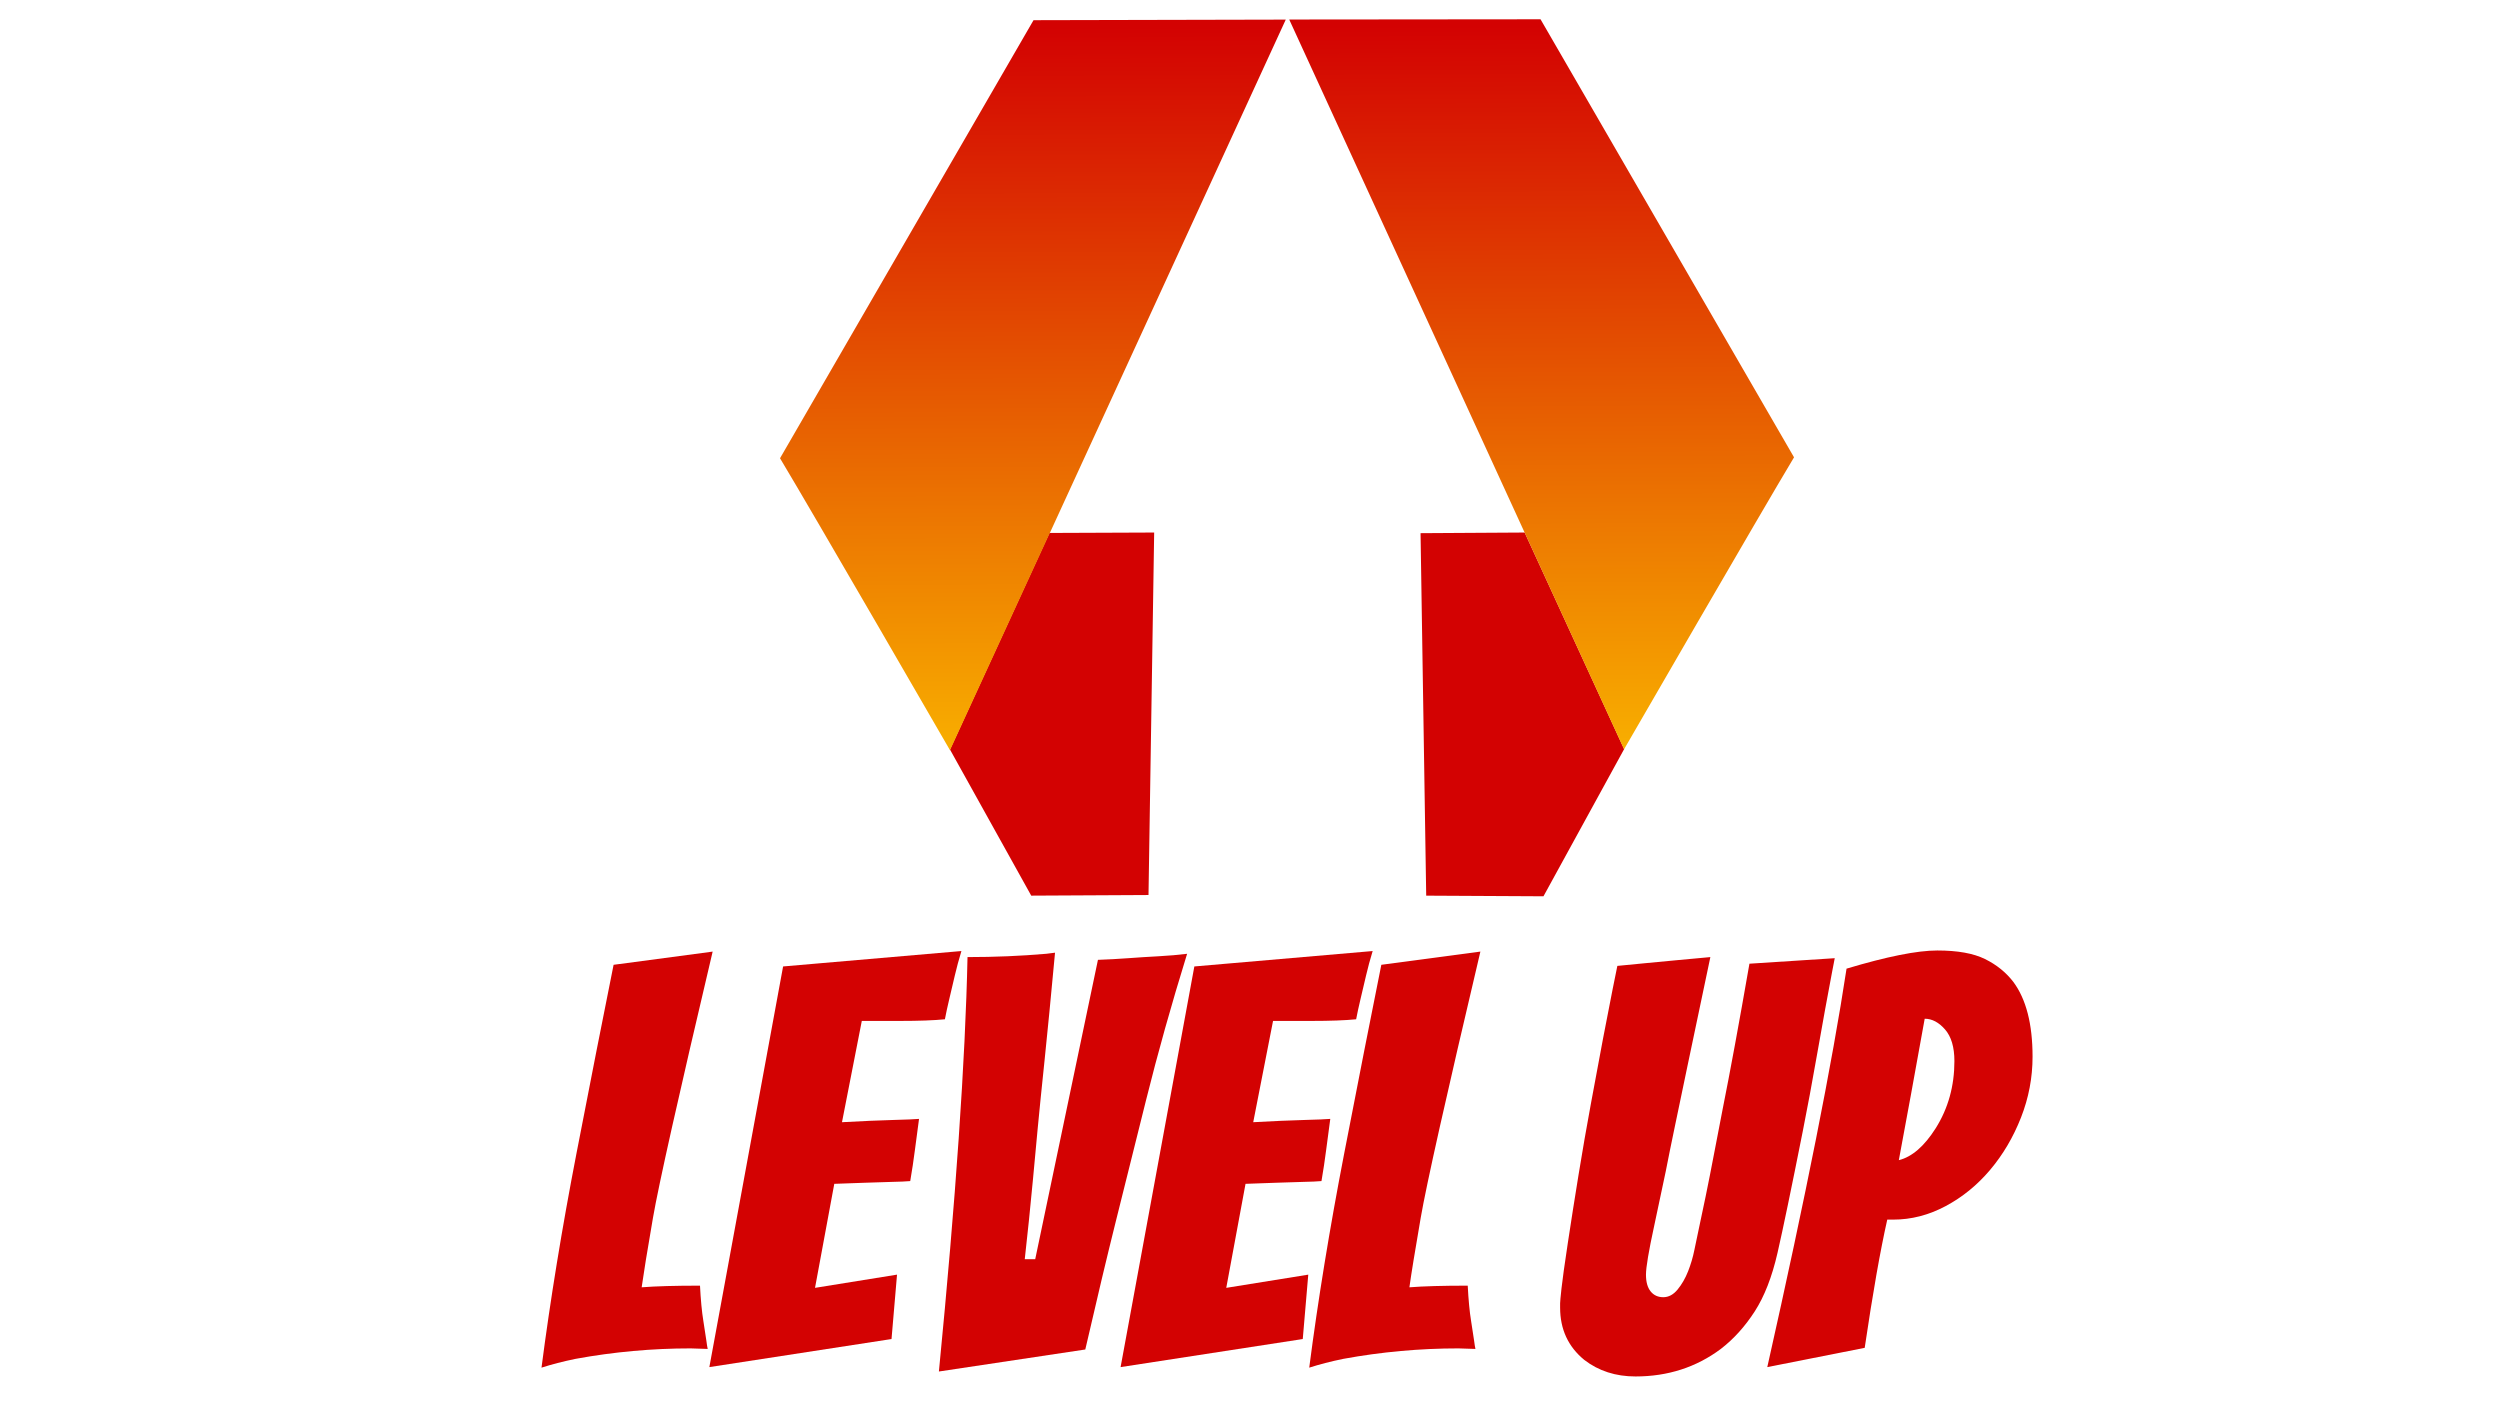
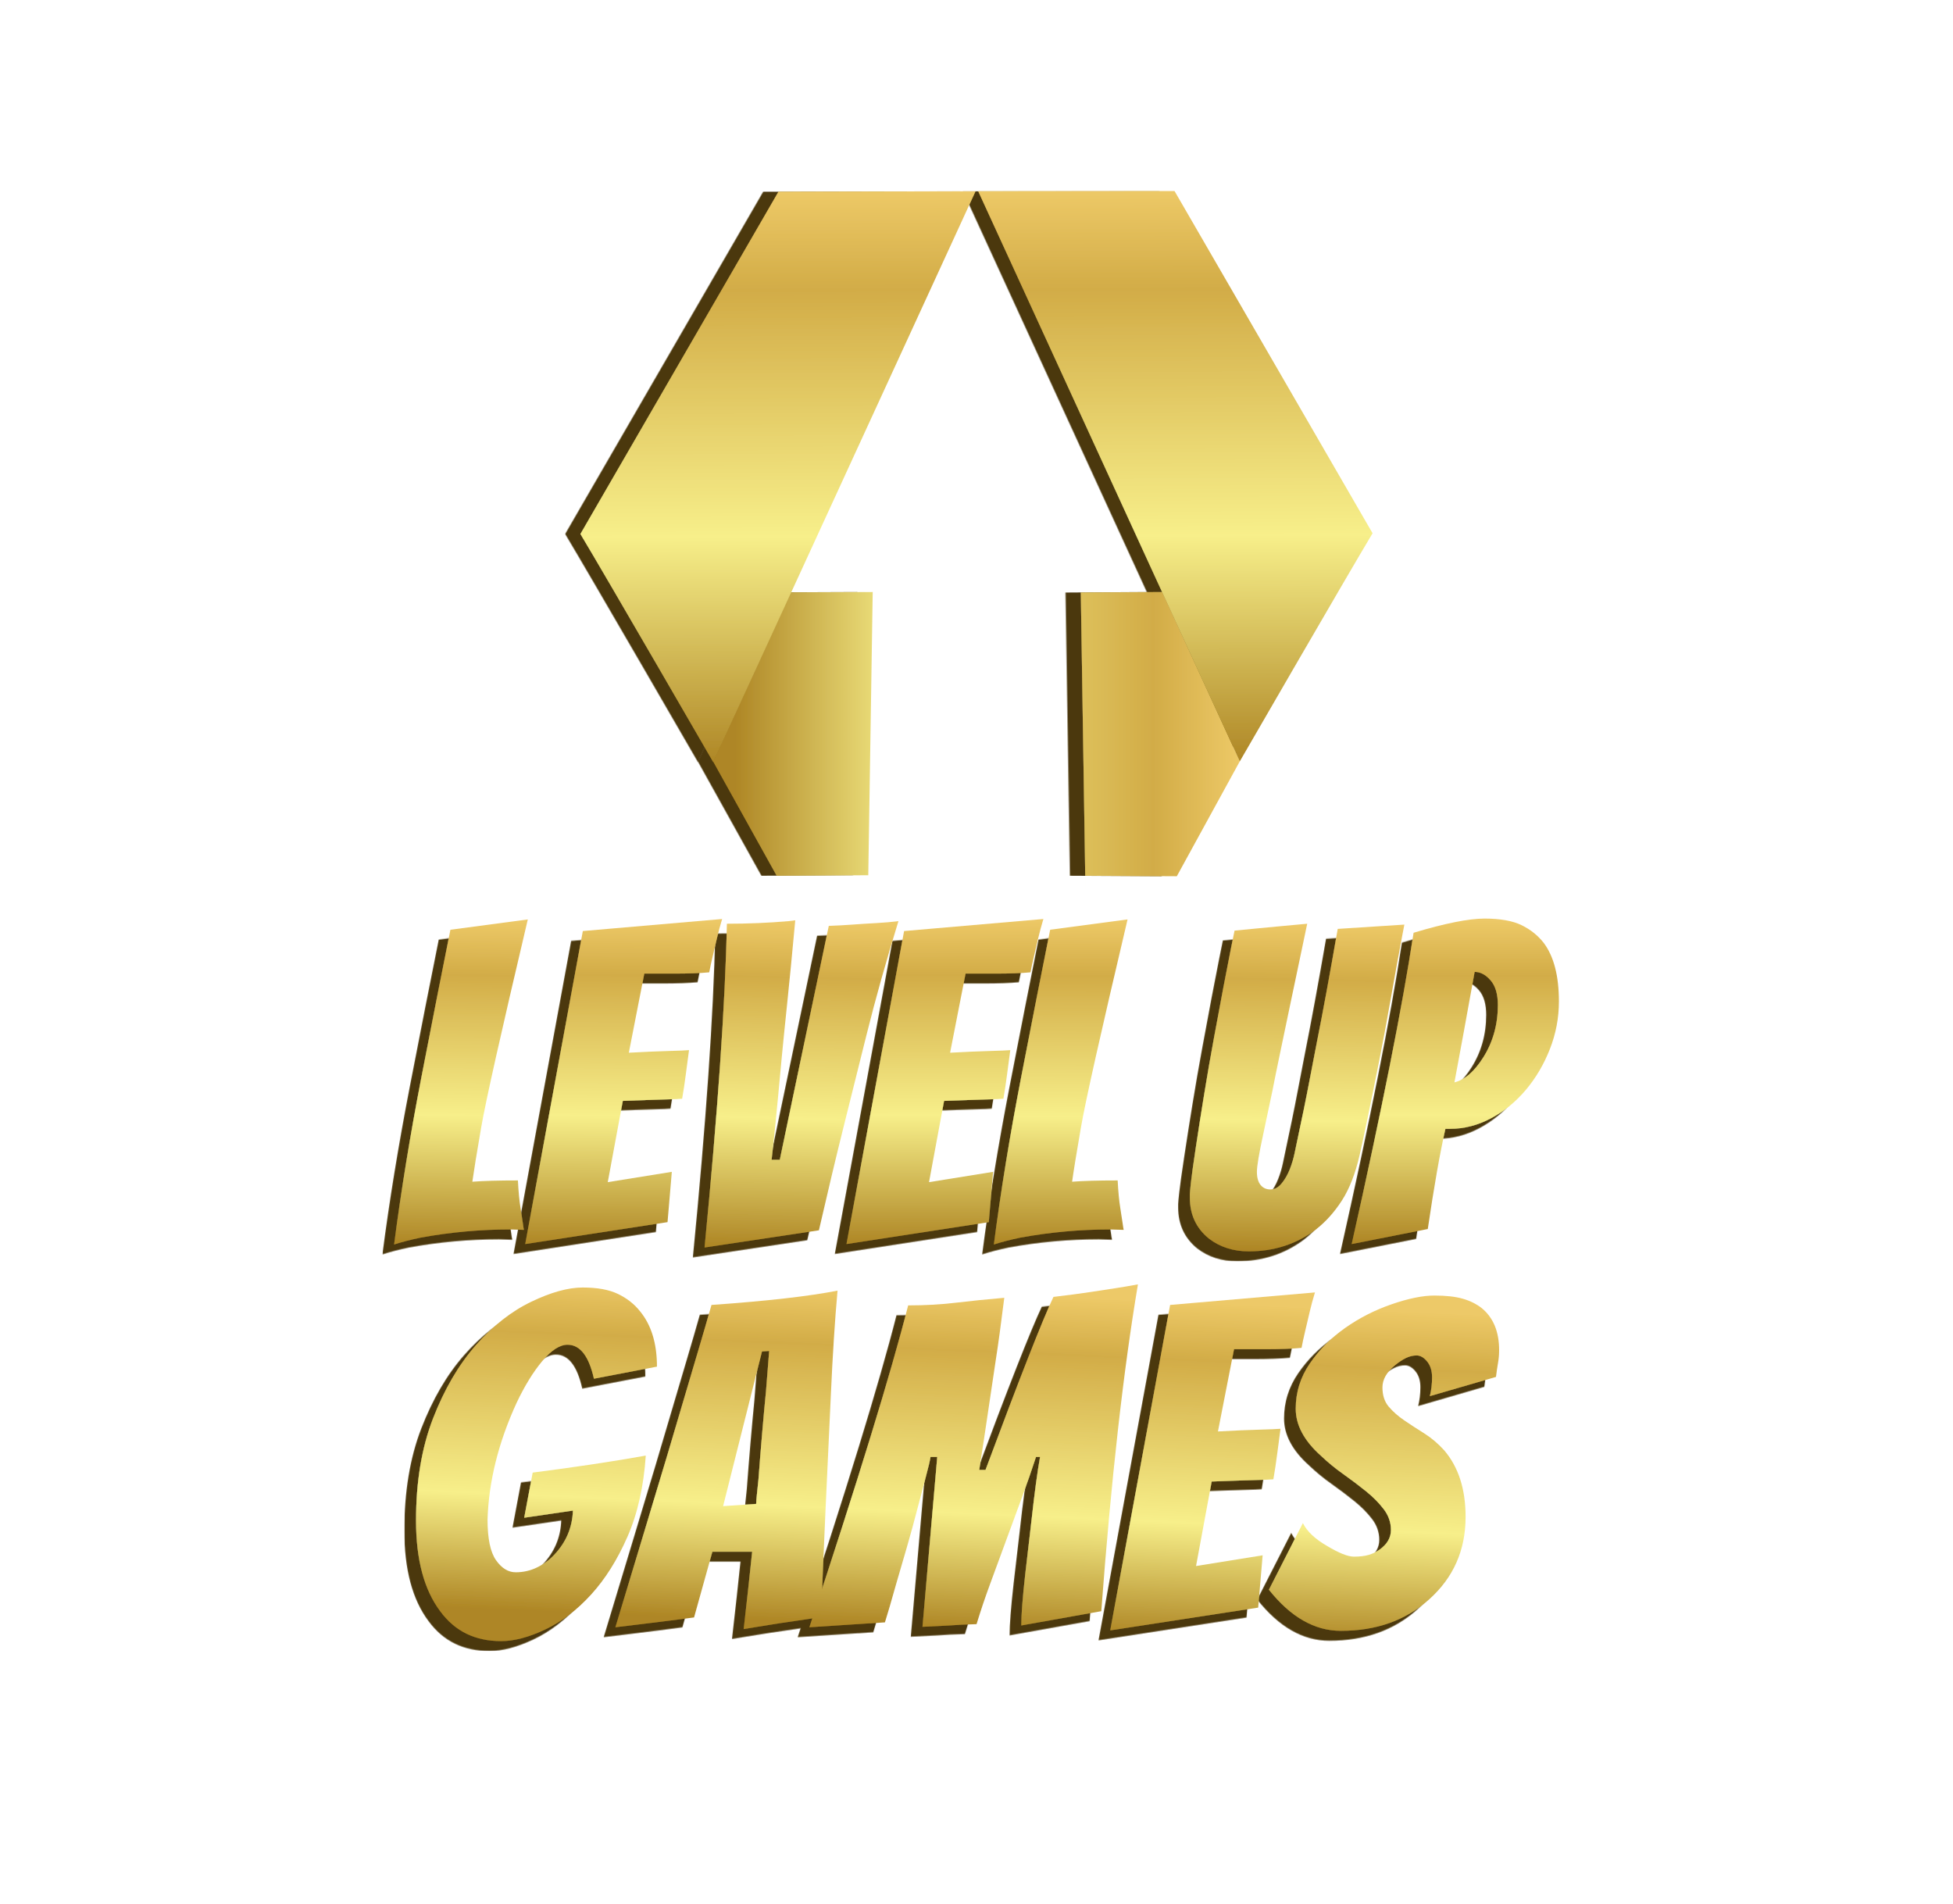
- <svg xmlns="http://www.w3.org/2000/svg" xmlns:ns1="http://vectornator.io" height="100%" style="fill-rule:nonzero;clip-rule:evenodd;stroke-linecap:round;stroke-linejoin:round;" xml:space="preserve" width="100%" version="1.1" viewBox="0 0 3840 2160">
+ <svg xmlns="http://www.w3.org/2000/svg" xmlns:ns1="http://vectornator.io" height="100%" stroke-miterlimit="10" style="fill-rule:nonzero;clip-rule:evenodd;stroke-linecap:round;stroke-linejoin:round;" version="1.1" viewBox="0 0 3840 3743.02" width="100%" xml:space="preserve">
  <defs>
-     <linearGradient y1="1138.22" id="LinearGradient" x1="1745.63" y2="240.171" x2="1742.21" gradientUnits="userSpaceOnUse" gradientTransform="matrix(1.23661 0 0 1.23661 -179.248 -256.47)">
-       <stop stop-color="#f8ae00" offset="0" />
-       <stop stop-color="#d30202" offset="1" />
+     <filter color-interpolation-filters="sRGB" filterUnits="userSpaceOnUse" height="673.68" id="Filter" width="2313.16" x="751.974" y="1805.9">
+       <feDropShadow dx="-22.892" dy="19.39" flood-color="#4b390e" flood-opacity="1" in="SourceGraphic" result="Shadow" stdDeviation="0" />
+     </filter>
+     <linearGradient gradientTransform="matrix(1 0 0 1 -56.8755 345.95)" gradientUnits="userSpaceOnUse" id="LinearGradient" x1="960.487" x2="969.818" y1="2101.19" y2="1461.26">
+       <stop offset="0" stop-color="#ae8625" />
+       <stop offset="0.397" stop-color="#f7ef8a" />
+       <stop offset="0.828" stop-color="#d2ac47" />
+       <stop offset="1" stop-color="#edc967" />
    </linearGradient>
+     <linearGradient gradientTransform="matrix(1 0 0 1 -56.8755 345.95)" gradientUnits="userSpaceOnUse" id="LinearGradient_2" x1="1270.21" x2="1276.3" y1="2103.03" y2="1460.96">
+       <stop offset="0" stop-color="#ae8625" />
+       <stop offset="0.397" stop-color="#f7ef8a" />
+       <stop offset="0.828" stop-color="#d2ac47" />
+       <stop offset="1" stop-color="#edc967" />
+     </linearGradient>
+     <linearGradient gradientTransform="matrix(1 0 0 1 -56.8755 345.95)" gradientUnits="userSpaceOnUse" id="LinearGradient_3" x1="1623.17" x2="1637.82" y1="2108.37" y2="1465.64">
+       <stop offset="0" stop-color="#ae8625" />
+       <stop offset="0.397" stop-color="#f7ef8a" />
+       <stop offset="0.828" stop-color="#d2ac47" />
+       <stop offset="1" stop-color="#edc967" />
+     </linearGradient>
+     <linearGradient gradientTransform="matrix(1 0 0 1 -56.8755 345.95)" gradientUnits="userSpaceOnUse" id="LinearGradient_4" x1="1913.78" x2="1912.71" y1="2100.38" y2="1460.97">
+       <stop offset="0" stop-color="#ae8625" />
+       <stop offset="0.397" stop-color="#f7ef8a" />
+       <stop offset="0.828" stop-color="#d2ac47" />
+       <stop offset="1" stop-color="#edc967" />
+     </linearGradient>
+     <linearGradient gradientTransform="matrix(1 0 0 1 -56.8755 345.95)" gradientUnits="userSpaceOnUse" id="LinearGradient_5" x1="2139.99" x2="2142.93" y1="2104.11" y2="1462.48">
+       <stop offset="0" stop-color="#ae8625" />
+       <stop offset="0.397" stop-color="#f7ef8a" />
+       <stop offset="0.828" stop-color="#d2ac47" />
+       <stop offset="1" stop-color="#edc967" />
+     </linearGradient>
+     <linearGradient gradientTransform="matrix(1 0 0 1 -56.8755 345.95)" gradientUnits="userSpaceOnUse" id="LinearGradient_6" x1="2606.64" x2="2616.54" y1="2112.88" y2="1469.36">
+       <stop offset="0" stop-color="#ae8625" />
+       <stop offset="0.397" stop-color="#f7ef8a" />
+       <stop offset="0.828" stop-color="#d2ac47" />
+       <stop offset="1" stop-color="#edc967" />
+     </linearGradient>
+     <linearGradient gradientTransform="matrix(1 0 0 1 -56.8755 345.95)" gradientUnits="userSpaceOnUse" id="LinearGradient_7" x1="2929.54" x2="2930.1" y1="2099.34" y2="1462.9">
+       <stop offset="0" stop-color="#ae8625" />
+       <stop offset="0.397" stop-color="#f7ef8a" />
+       <stop offset="0.828" stop-color="#d2ac47" />
+       <stop offset="1" stop-color="#edc967" />
+     </linearGradient>
+     <filter color-interpolation-filters="sRGB" filterUnits="userSpaceOnUse" height="1373.47" id="Filter_2" width="1587.51" x="1111.24" y="375.561">
+       <feDropShadow dx="-30" dy="-3.67394e-15" flood-color="#4b390e" flood-opacity="1" in="SourceGraphic" result="Shadow" stdDeviation="0" />
+     </filter>
+     <linearGradient gradientTransform="matrix(1 0 0 1 -56.8755 345.95)" gradientUnits="userSpaceOnUse" id="LinearGradient_8" x1="1459.16" x2="2494.67" y1="1110.52" y2="1110.52">
+       <stop offset="0.041" stop-color="#ae8625" />
+       <stop offset="0.371" stop-color="#f7ef8a" />
+       <stop offset="0.836" stop-color="#d2ac47" />
+       <stop offset="1" stop-color="#edc967" />
+     </linearGradient>
+     <linearGradient gradientTransform="matrix(1 0 0 1 -56.8755 345.95)" gradientUnits="userSpaceOnUse" id="LinearGradient_9" x1="1982.68" x2="1978.75" y1="1154.6" y2="29.848">
+       <stop offset="0" stop-color="#ae8625" />
+       <stop offset="0.397" stop-color="#f7ef8a" />
+       <stop offset="0.828" stop-color="#d2ac47" />
+       <stop offset="1" stop-color="#edc967" />
+     </linearGradient>
+     <linearGradient gradientTransform="matrix(1 0 0 1 -2205.62 1518.59)" gradientUnits="userSpaceOnUse" id="LinearGradient_10" x1="4047.52" x2="4076.47" y1="1710.28" y2="1022.2">
+       <stop offset="0.041" stop-color="#ae8625" />
+       <stop offset="0.371" stop-color="#f7ef8a" />
+       <stop offset="0.836" stop-color="#d2ac47" />
+       <stop offset="1" stop-color="#edc967" />
+     </linearGradient>
+     <filter color-interpolation-filters="sRGB" filterUnits="userSpaceOnUse" height="720.757" id="Filter_3" width="2152.48" x="795.084" y="2525.07">
+       <feDropShadow dx="-22.892" dy="19.39" flood-color="#4b390e" flood-opacity="1" in="SourceGraphic" result="Shadow" stdDeviation="0" />
+     </filter>
  </defs>
  <g id="Text" ns1:layerName="Text">
-     <g opacity="1">
-       <path d="M985.593+1977.3C1007.01+1975.61+1036.88+1974.76+1075.2+1974.76C1076.33+1996.74+1078.02+2014.63+1080.27+2028.44C1082.52+2042.25+1084.07+2052.39+1084.92+2058.87C1085.76+2065.35+1086.47+2069.72+1087.03+2071.97L1060.83+2071.13C1001.65+2071.13+942.762+2076.48+884.152+2087.19C864.991+2091.13+847.521+2095.64+831.741+2100.72C845.267+1996.46+863.16+1886.85+885.42+1771.88C907.681+1656.91+926.701+1560.26+942.48+1481.93L1094.64+1461.64C1042.23+1683.68+1011.66+1820.06+1002.92+1870.78C994.187+1921.5+988.41+1957.01+985.593+1977.3Z" opacity="1" fill="#d30202" />
-       <path d="M1089.57+2099.87L1202.84+1484.47L1476.73+1460.8C1472.79+1473.76+1469.41+1486.3+1466.59+1498.41C1463.77+1510.53+1460.95+1522.51+1458.14+1534.34C1455.32+1546.18+1453.06+1556.6+1451.37+1565.62C1434.47+1567.31+1411.36+1568.15+1382.06+1568.15L1323.73+1568.15L1293.29+1723.7C1324.29+1722+1350.21+1720.88+1371.07+1720.31C1391.92+1719.75+1405.44+1719.19+1411.64+1718.62C1409.39+1734.97+1407.27+1750.89+1405.3+1766.39C1403.33+1781.88+1400.93+1797.8+1398.12+1814.15C1391.92+1814.71+1382.34+1815.13+1369.38+1815.41C1356.41+1815.7+1342.89+1816.12+1328.8+1816.68C1314.71+1817.25+1298.93+1817.81+1281.46+1818.37L1251.87+1978.14L1377.83+1957.85L1369.38+2056.76L1089.57+2099.87Z" opacity="1" fill="#d30202" />
-       <path d="M1442.15+2106.63C1468.07+1841.2+1482.73+1629.02+1486.11+1470.09C1527.81+1470.09+1568.11+1468.4+1606.99+1465.02L1620.52+1463.33C1614.32+1530.4+1608.96+1585.48+1604.46+1628.6C1599.95+1671.71+1596.43+1706.65+1593.89+1733.42C1591.35+1760.19+1588.96+1785.97+1586.7+1810.77C1582.76+1853.03+1578.53+1894.17+1574.02+1934.18L1590.09+1934.18L1686.45+1474.32C1702.23+1473.76+1717.73+1472.91+1732.95+1471.79C1748.16+1470.66+1763.66+1469.67+1779.44+1468.83C1795.22+1467.98+1809.87+1466.71+1823.4+1465.02C1799.16+1543.36+1778.17+1618.17+1760.42+1689.46C1742.67+1760.75+1727.17+1822.88+1713.93+1875.86C1700.68+1928.83+1685.04+1994.48+1667.01+2072.82L1442.15+2106.63Z" opacity="1" fill="#d30202" />
-       <path d="M1721.24+2099.87L1834.51+1484.47L2108.4+1460.8C2104.46+1473.76+2101.08+1486.3+2098.26+1498.41C2095.44+1510.53+2092.62+1522.51+2089.8+1534.34C2086.99+1546.18+2084.73+1556.6+2083.04+1565.62C2066.13+1567.31+2043.03+1568.15+2013.72+1568.15L1955.4+1568.15L1924.96+1723.7C1955.96+1722+1981.88+1720.88+2002.73+1720.31C2023.59+1719.75+2037.11+1719.19+2043.31+1718.62C2041.06+1734.97+2038.94+1750.89+2036.97+1766.39C2035+1781.88+2032.6+1797.8+2029.79+1814.15C2023.59+1814.71+2014.01+1815.13+2001.04+1815.41C1988.08+1815.7+1974.56+1816.12+1960.47+1816.68C1946.38+1817.25+1930.6+1817.81+1913.13+1818.37L1883.54+1978.14L2009.5+1957.85L2001.04+2056.76L1721.24+2099.87Z" opacity="1" fill="#d30202" />
-       <path d="M2164.84+1977.3C2186.25+1975.61+2216.12+1974.76+2254.44+1974.76C2255.57+1996.74+2257.26+2014.63+2259.51+2028.44C2261.77+2042.25+2263.32+2052.39+2264.16+2058.87C2265.01+2065.35+2265.71+2069.72+2266.28+2071.97L2240.07+2071.13C2180.9+2071.13+2122.01+2076.48+2063.4+2087.19C2044.23+2091.13+2026.76+2095.64+2010.98+2100.72C2024.51+1996.46+2042.4+1886.85+2064.66+1771.88C2086.92+1656.91+2105.94+1560.26+2121.72+1481.93L2273.88+1461.64C2221.47+1683.68+2190.9+1820.06+2182.17+1870.78C2173.43+1921.5+2167.65+1957.01+2164.84+1977.3Z" opacity="1" fill="#d30202" />
-       <path d="M2484.25+1483.62C2496.65+1482.49+2511.16+1481.08+2527.79+1479.39C2544.41+1477.7+2560.76+1476.15+2576.82+1474.74C2592.88+1473.34+2609.64+1471.79+2627.11+1470.09C2612.46+1539.41+2600.91+1594.36+2592.46+1634.94C2584+1675.51+2577.24+1707.92+2572.17+1732.15C2567.1+1756.38+2562.59+1778.64+2558.64+1798.93C2549.62+1841.76+2543.71+1869.66+2540.89+1882.62C2532.44+1921.5+2528.21+1946.58+2528.21+1957.85C2528.21+1969.12+2530.6+1977.72+2535.4+1983.64C2540.19+1989.55+2546.67+1992.51+2554.84+1992.51C2563.01+1992.51+2570.34+1988.57+2576.82+1980.68C2583.3+1972.79+2588.65+1963.49+2592.88+1952.78C2597.1+1942.07+2600.35+1931.08+2602.6+1919.81C2604.85+1908.54+2607.25+1897.13+2609.78+1885.58C2612.32+1874.02+2615.7+1857.96+2619.93+1837.39C2624.16+1816.82+2628.38+1795.41+2632.61+1773.15C2636.84+1750.89+2641.2+1728.2+2645.71+1705.1C2657.55+1645.92+2671.35+1570.97+2687.13+1480.24L2818.16+1471.79L2813.93+1493.76C2807.17+1529.27+2799.7+1570.27+2791.53+1616.76C2783.36+1663.25+2775.89+1703.41+2769.13+1737.22C2751.66+1825.14+2738.7+1887.55+2730.25+1924.46C2721.79+1961.38+2710.1+1991.39+2695.16+2014.49C2680.23+2037.6+2662.9+2056.76+2643.18+2071.97C2605.42+2100.15+2561.74+2114.24+2512.15+2114.24C2481.72+2114.24+2455.51+2105.79+2433.53+2088.88C2408.74+2068.59+2396.34+2041.82+2396.34+2008.57C2396.34+2006.32+2396.34+2004.07+2396.34+2001.81C2396.34+1999.56+2397.04+1991.95+2398.45+1978.99C2399.86+1966.03+2403.1+1942.78+2408.17+1909.25C2413.24+1875.72+2418.74+1840.77+2424.66+1804.43C2430.57+1768.08+2436.91+1731.59+2443.68+1694.95C2450.44+1658.32+2456.64+1625.07+2462.27+1595.2C2474.67+1530.96+2482+1493.76+2484.25+1483.62Z" opacity="1" fill="#d30202" />
-       <path d="M2714.56+2099.87C2773.73+1836.69+2814.31+1632.68+2836.29+1487.85C2898.28+1469.25+2944.77+1459.95+2975.77+1459.95C3006.76+1459.95+3031.14+1464.32+3048.89+1473.05C3066.64+1481.79+3081.15+1493.48+3092.43+1508.13C3112.15+1534.62+3122.01+1572.94+3122.01+1623.1C3122.01+1655.22+3116.09+1686.36+3104.26+1716.51C3092.43+1746.66+3076.65+1773.43+3056.92+1796.82C3037.2+1820.2+3014.37+1838.8+2988.45+1852.61C2962.53+1866.42+2935.76+1873.32+2908.14+1873.32L2898.84+1873.32C2888.14+1920.66+2876.58+1986.31+2864.18+2070.28L2714.56+2099.87ZM2956.33+1564.77C2941.67+1646.49+2928.43+1718.91+2916.6+1782.02C2936.88+1776.95+2955.76+1760.61+2973.23+1732.99C2992.39+1702.56+3001.97+1668.19+3001.97+1629.86C3001.97+1608.45+2997.18+1592.25+2987.6+1581.26C2978.02+1570.27+2967.6+1564.77+2956.33+1564.77Z" opacity="1" fill="#d30202" />
+     <g filter="url(#Filter)" ns1:layerName="g" ns1:shadowAngle="2.43884" ns1:shadowColor="#4b390e" ns1:shadowOffset="30" ns1:shadowOpacity="1" ns1:shadowRadius="0">
+       <g opacity="1" ns1:layerName="Group 1">
+         <path d="M928.717 2323.25C950.134 2321.56 980.004 2320.71 1018.32 2320.71C1019.45 2342.69 1021.14 2360.58 1023.39 2374.39C1025.64 2388.2 1027.19 2398.34 1028.04 2404.82C1028.88 2411.3 1029.59 2415.67 1030.15 2417.92L1003.95 2417.08C944.775 2417.08 885.887 2422.43 827.276 2433.14C808.116 2437.08 790.645 2441.59 774.866 2446.67C788.392 2342.41 806.284 2232.8 828.544 2117.83C850.806 2002.86 869.825 1906.21 885.604 1827.88L1037.76 1807.59C985.354 2029.63 954.784 2166.01 946.044 2216.73C937.311 2267.45 931.534 2302.96 928.717 2323.25Z" fill="url(#LinearGradient)" fill-rule="nonzero" opacity="1" stroke="none" ns1:layerName="path" />
+         <path d="M1032.69 2445.82L1145.96 1830.42L1419.85 1806.75C1415.91 1819.71 1412.53 1832.25 1409.71 1844.36C1406.89 1856.48 1404.07 1868.46 1401.26 1880.29C1398.44 1892.13 1396.18 1902.55 1394.49 1911.57C1377.59 1913.26 1354.48 1914.1 1325.18 1914.1L1266.85 1914.1L1236.41 2069.65C1267.41 2067.95 1293.33 2066.83 1314.19 2066.26C1335.04 2065.7 1348.56 2065.14 1354.76 2064.57C1352.51 2080.92 1350.39 2096.84 1348.42 2112.34C1346.45 2127.83 1344.05 2143.75 1341.24 2160.1C1335.04 2160.66 1325.46 2161.08 1312.5 2161.36C1299.53 2161.65 1286.01 2162.07 1271.92 2162.63C1257.83 2163.2 1242.05 2163.76 1224.58 2164.32L1194.99 2324.09L1320.95 2303.8L1312.5 2402.71L1032.69 2445.82Z" fill="url(#LinearGradient_2)" fill-rule="nonzero" opacity="1" stroke="none" ns1:layerName="path" />
+         <path d="M1385.27 2452.58C1411.19 2187.15 1425.85 1974.97 1429.23 1816.04C1470.93 1816.04 1511.23 1814.35 1550.11 1810.97L1563.64 1809.28C1557.44 1876.35 1552.08 1931.43 1547.58 1974.55C1543.07 2017.66 1539.55 2052.6 1537.01 2079.37C1534.47 2106.14 1532.08 2131.92 1529.82 2156.72C1525.88 2198.98 1521.65 2240.12 1517.14 2280.13L1533.21 2280.13L1629.57 1820.27C1645.35 1819.71 1660.85 1818.86 1676.07 1817.74C1691.28 1816.61 1706.78 1815.62 1722.56 1814.78C1738.34 1813.93 1752.99 1812.66 1766.52 1810.97C1742.28 1889.31 1721.29 1964.12 1703.54 2035.41C1685.79 2106.7 1670.29 2168.83 1657.05 2221.81C1643.8 2274.78 1628.16 2340.43 1610.13 2418.77L1385.27 2452.58Z" fill="url(#LinearGradient_3)" fill-rule="nonzero" opacity="1" stroke="none" ns1:layerName="path" />
+         <path d="M1664.36 2445.82L1777.63 1830.42L2051.52 1806.75C2047.58 1819.71 2044.2 1832.25 2041.38 1844.36C2038.56 1856.48 2035.74 1868.46 2032.92 1880.29C2030.11 1892.13 2027.85 1902.55 2026.16 1911.57C2009.25 1913.26 1986.15 1914.1 1956.84 1914.1L1898.52 1914.1L1868.08 2069.65C1899.08 2067.95 1925 2066.83 1945.85 2066.26C1966.71 2065.7 1980.23 2065.14 1986.43 2064.57C1984.18 2080.92 1982.06 2096.84 1980.09 2112.34C1978.12 2127.83 1975.72 2143.75 1972.91 2160.1C1966.71 2160.66 1957.13 2161.08 1944.16 2161.36C1931.2 2161.65 1917.68 2162.07 1903.59 2162.63C1889.5 2163.2 1873.72 2163.76 1856.25 2164.32L1826.66 2324.09L1952.62 2303.8L1944.16 2402.71L1664.36 2445.82Z" fill="url(#LinearGradient_4)" fill-rule="nonzero" opacity="1" stroke="none" ns1:layerName="path" />
+         <path d="M2107.96 2323.25C2129.37 2321.56 2159.24 2320.71 2197.56 2320.71C2198.69 2342.69 2200.38 2360.58 2202.63 2374.39C2204.89 2388.2 2206.44 2398.34 2207.28 2404.82C2208.13 2411.3 2208.83 2415.67 2209.4 2417.92L2183.19 2417.08C2124.02 2417.08 2065.13 2422.43 2006.52 2433.14C1987.35 2437.08 1969.88 2441.59 1954.1 2446.67C1967.63 2342.41 1985.52 2232.8 2007.78 2117.83C2030.04 2002.86 2049.06 1906.21 2064.84 1827.88L2217 1807.59C2164.59 2029.63 2134.02 2166.01 2125.29 2216.73C2116.55 2267.45 2110.77 2302.96 2107.96 2323.25Z" fill="url(#LinearGradient_5)" fill-rule="nonzero" opacity="1" stroke="none" ns1:layerName="path" />
+         <path d="M2427.37 1829.57C2439.77 1828.44 2454.28 1827.03 2470.91 1825.34C2487.53 1823.65 2503.88 1822.1 2519.94 1820.69C2536 1819.29 2552.76 1817.74 2570.23 1816.04C2555.58 1885.36 2544.03 1940.31 2535.58 1980.89C2527.12 2021.46 2520.36 2053.87 2515.29 2078.1C2510.22 2102.33 2505.71 2124.59 2501.76 2144.88C2492.74 2187.71 2486.83 2215.61 2484.01 2228.57C2475.56 2267.45 2471.33 2292.53 2471.33 2303.8C2471.33 2315.07 2473.72 2323.67 2478.52 2329.59C2483.31 2335.5 2489.79 2338.46 2497.96 2338.46C2506.13 2338.46 2513.46 2334.52 2519.94 2326.63C2526.42 2318.74 2531.77 2309.44 2536 2298.73C2540.22 2288.02 2543.47 2277.03 2545.72 2265.76C2547.97 2254.49 2550.37 2243.08 2552.9 2231.53C2555.44 2219.97 2558.82 2203.91 2563.05 2183.34C2567.28 2162.77 2571.5 2141.36 2575.73 2119.1C2579.96 2096.84 2584.32 2074.15 2588.83 2051.05C2600.67 1991.87 2614.47 1916.92 2630.25 1826.19L2761.28 1817.74L2757.05 1839.71C2750.29 1875.22 2742.82 1916.22 2734.65 1962.71C2726.48 2009.2 2719.01 2049.36 2712.25 2083.17C2694.78 2171.09 2681.82 2233.5 2673.37 2270.41C2664.91 2307.33 2653.22 2337.34 2638.28 2360.44C2623.35 2383.55 2606.02 2402.71 2586.3 2417.92C2548.54 2446.1 2504.86 2460.19 2455.27 2460.19C2424.84 2460.19 2398.63 2451.74 2376.65 2434.83C2351.86 2414.54 2339.46 2387.77 2339.46 2354.52C2339.46 2352.27 2339.46 2350.02 2339.46 2347.76C2339.46 2345.51 2340.16 2337.9 2341.57 2324.94C2342.98 2311.98 2346.22 2288.73 2351.29 2255.2C2356.36 2221.67 2361.86 2186.72 2367.78 2150.38C2373.69 2114.03 2380.03 2077.54 2386.8 2040.9C2393.56 2004.27 2399.76 1971.02 2405.39 1941.15C2417.79 1876.91 2425.12 1839.71 2427.37 1829.57Z" fill="url(#LinearGradient_6)" fill-rule="nonzero" opacity="1" stroke="none" ns1:layerName="path" />
+         <path d="M2657.68 2445.82C2716.85 2182.64 2757.43 1978.63 2779.41 1833.8C2841.4 1815.2 2887.89 1805.9 2918.89 1805.9C2949.88 1805.9 2974.26 1810.27 2992.01 1819C3009.76 1827.74 3024.27 1839.43 3035.55 1854.08C3055.27 1880.57 3065.13 1918.89 3065.13 1969.05C3065.13 2001.17 3059.21 2032.31 3047.38 2062.46C3035.55 2092.61 3019.77 2119.38 3000.04 2142.77C2980.32 2166.15 2957.49 2184.75 2931.57 2198.56C2905.65 2212.37 2878.88 2219.27 2851.26 2219.27L2841.96 2219.27C2831.26 2266.61 2819.7 2332.26 2807.3 2416.23L2657.68 2445.82ZM2899.45 1910.72C2884.79 1992.44 2871.55 2064.86 2859.72 2127.97C2880 2122.9 2898.88 2106.56 2916.35 2078.94C2935.51 2048.51 2945.09 2014.14 2945.09 1975.81C2945.09 1954.4 2940.3 1938.2 2930.72 1927.21C2921.14 1916.22 2910.72 1910.72 2899.45 1910.72Z" fill="url(#LinearGradient_7)" fill-rule="nonzero" opacity="1" stroke="none" ns1:layerName="path" />
+       </g>
    </g>
  </g>
  <g id="Arrow" ns1:layerName="Arrow">
-     <g opacity="1">
-       <path d="M1611.89+818.617L1459.16+1151.25L1583.98+1375.71L1764.1+1374.75L1772.8+817.965L1611.89+818.617ZM2341.91+817.965L2181.96+818.951L2190.65+1375.73L2370.77+1376.7L2494.67+1150.64L2341.91+817.965Z" opacity="1" fill="#d30202" />
-       <path d="M1980.25+29.984L2494.55+1150.9C2494.55+1150.9+2705.31+786.177+2755.63+702.44L2366.25+29.611L1980.25+29.984ZM1974.94+30.113L1587.5+31.002L1198.12+703.87C1248.44+787.607+1459.2+1152.33+1459.2+1152.33L1974.94+30.113Z" opacity="1" fill="url(#LinearGradient)" />
+     <g filter="url(#Filter_2)" ns1:layerName="g" ns1:shadowAngle="-3.14159" ns1:shadowColor="#4b390e" ns1:shadowOffset="30" ns1:shadowOpacity="1" ns1:shadowRadius="0">
+       <g opacity="1" ns1:layerName="Group 1">
+         <g opacity="1" ns1:layerName="Group 1">
+           <path d="M1555.01 1164.57L1402.28 1497.2L1527.1 1721.66L1707.22 1720.7L1715.92 1163.92L1555.01 1164.57ZM2285.03 1163.92L2125.08 1164.9C2125.08 1164.9 2130.8 1531.14 2132.97 1670.33C2135.15 1809.53 2133.77 1721.68 2133.77 1721.68L2313.89 1722.65L2437.79 1496.59L2285.03 1163.92Z" fill="url(#LinearGradient_8)" fill-rule="nonzero" opacity="1" stroke="none" ns1:layerName="path" />
+         </g>
+       </g>
+       <path d="M1923.37 375.934L2437.67 1496.85C2437.67 1496.85 2648.43 1132.13 2698.75 1048.39L2309.37 375.561L1923.37 375.934ZM1918.06 376.063L1530.62 376.952L1141.24 1049.82C1191.56 1133.56 1402.32 1498.28 1402.32 1498.28L1918.06 376.063Z" fill="url(#LinearGradient_9)" fill-rule="nonzero" opacity="1" stroke="none" ns1:layerName="path" />
+     </g>
+   </g>
+   <g id="Layer-1" ns1:layerName="Layer 1">
+     <g fill="url(#LinearGradient_10)" filter="url(#Filter_3)" stroke="none" ns1:layerName="Text 1" ns1:shadowAngle="2.43884" ns1:shadowColor="#4b390e" ns1:shadowOffset="30" ns1:shadowOpacity="1" ns1:shadowRadius="0">
+       <path d="M1167.78 2710.52C1157.82 2665.98 1140.53 2643.72 1115.93 2643.72C1100.69 2643.72 1084.14 2654.41 1066.27 2675.8C1048.4 2697.19 1031.55 2724.58 1015.73 2757.98C979.988 2835.91 960.945 2912.37 958.601 2987.37C958.601 3024.87 964.167 3051.53 975.3 3067.35C986.433 3083.17 999.324 3091.08 1013.97 3091.08C1028.62 3091.08 1042.39 3088.01 1055.28 3081.85C1068.17 3075.7 1079.6 3067.35 1089.56 3056.81C1113 3032.2 1125.3 3003.19 1126.47 2969.79L1030.67 2983.86L1047.37 2895.09C1129.99 2884.54 1204.11 2873.41 1269.73 2861.69C1265.63 2922.63 1253.62 2975.8 1233.7 3021.21C1213.78 3066.62 1189.9 3104.56 1162.07 3135.03C1134.24 3165.5 1104.21 3188.35 1071.98 3203.58C1039.75 3218.82 1010.9 3226.43 985.408 3226.43C959.919 3226.43 937.214 3221.6 917.292 3211.93C897.371 3202.26 880.085 3187.47 865.437 3167.55C833.796 3125.36 817.976 3066.03 817.976 2989.57C817.976 2913.1 829.109 2846.16 851.374 2788.74C873.64 2731.32 901.619 2683.42 935.31 2645.04C969.001 2606.66 1005.33 2578.09 1044.29 2559.34C1083.26 2540.59 1117.1 2531.22 1145.81 2531.22C1174.52 2531.22 1197.66 2535.47 1215.24 2543.96C1232.82 2552.46 1247.18 2563.74 1258.31 2577.8C1280.57 2604.75 1291.71 2641.08 1291.71 2686.79L1167.78 2710.52Z" />
+       <path d="M1400.69 3050.65L1364.66 3179.85C1351.18 3181.61 1335.51 3183.66 1317.63 3186C1299.76 3188.35 1282.04 3190.55 1264.46 3192.6C1246.88 3194.65 1228.72 3196.84 1209.97 3199.19C1233.99 3119.5 1254.35 3052.12 1271.05 2997.04C1287.75 2941.96 1301.37 2896.7 1311.92 2861.25C1322.47 2825.8 1332.87 2790.64 1343.12 2755.78C1353.38 2720.92 1363.34 2687.23 1373.01 2654.71C1382.67 2622.19 1391.32 2592.45 1398.93 2565.5C1507.33 2557.88 1589.95 2548.5 1646.78 2537.37C1641.51 2595.38 1637.12 2663.93 1633.6 2743.04C1625.98 2900.65 1619.54 3045.97 1614.27 3178.97C1596.69 3181.9 1579.55 3184.54 1562.85 3186.88C1546.15 3189.23 1528.86 3191.86 1510.99 3194.79C1493.12 3197.72 1476.86 3200.36 1462.21 3202.7C1468.66 3146.45 1474.23 3095.77 1478.91 3050.65L1400.69 3050.65ZM1421.78 2961L1486.82 2956.61C1486.82 2953.09 1487.26 2947.09 1488.14 2938.59C1489.02 2930.1 1490.05 2920.28 1491.22 2909.15C1495.91 2846.45 1500.89 2788.15 1506.16 2734.25L1512.31 2656.02L1498.25 2656.9L1421.78 2961Z" />
+       <path d="M1937.7 2889.81C2005.09 2708.76 2049.62 2595.38 2071.3 2549.68C2101.18 2546.16 2125.64 2542.94 2144.69 2540.01C2163.73 2537.08 2179.99 2534.59 2193.46 2532.54C2206.94 2530.49 2221.59 2528 2237.41 2525.07C2208.7 2694.99 2184.68 2909.15 2165.34 3167.55L2008.02 3195.67C2008.02 3174.58 2010.65 3140.59 2015.93 3093.72L2028.23 2988.25C2034.09 2934.93 2039.66 2893.62 2044.93 2864.32L2037.02 2864.32C2028.82 2889.52 2019.59 2916.03 2009.33 2943.87C1999.08 2971.7 1988.68 2999.97 1978.13 3028.68C1967.59 3057.39 1957.19 3085.66 1946.93 3113.49C1936.68 3141.33 1927.74 3167.84 1920.12 3193.04C1899.03 3193.62 1881.16 3194.5 1866.51 3195.67L1813.78 3198.31L1842.78 2864.32L1829.6 2864.32C1828.43 2871.94 1825.35 2884.98 1820.37 2903.44C1815.39 2921.89 1809.82 2942.99 1803.67 2966.72C1797.52 2990.45 1790.78 3015.06 1783.45 3040.55C1776.13 3066.03 1769.25 3089.62 1762.8 3111.3C1752.25 3148.8 1744.64 3174.87 1739.95 3189.52L1591.41 3199.19C1686.92 2910.91 1751.67 2699.97 1785.65 2566.38C1819.05 2566.38 1850.4 2564.62 1879.69 2561.1C1908.99 2557.59 1940.63 2554.36 1974.62 2551.43C1972.86 2564.32 1970.95 2578.97 1968.9 2595.38C1966.85 2611.79 1964.51 2629.07 1961.87 2647.23C1959.24 2665.4 1956.45 2684 1953.52 2703.05C1950.59 2722.09 1946.93 2746.7 1942.54 2776.87C1938.14 2807.05 1932.43 2844.7 1925.4 2889.81L1937.7 2889.81Z" />
+       <path d="M2182.92 3205.34L2300.69 2565.5L2585.46 2540.89C2581.35 2554.36 2577.84 2567.4 2574.91 2580C2571.98 2592.6 2569.05 2605.05 2566.12 2617.35C2563.19 2629.66 2560.85 2640.5 2559.09 2649.87C2541.51 2651.63 2517.49 2652.51 2487.02 2652.51L2426.37 2652.51L2394.73 2814.23C2426.96 2812.47 2453.91 2811.3 2475.59 2810.71C2497.27 2810.13 2511.34 2809.54 2517.78 2808.95C2515.44 2825.95 2513.24 2842.5 2511.19 2858.61C2509.14 2874.73 2506.65 2891.28 2503.72 2908.27C2497.27 2908.86 2487.31 2909.3 2473.84 2909.59C2460.36 2909.88 2446.3 2910.32 2431.65 2910.91C2417 2911.49 2400.59 2912.08 2382.43 2912.66L2351.67 3078.78L2482.62 3057.68L2473.84 3160.52L2182.92 3205.34Z" />
+       <path d="M2811.34 2744.79C2814.27 2733.07 2815.73 2720.77 2815.73 2707.88C2815.73 2694.99 2812.51 2684.59 2806.06 2676.68C2799.62 2668.77 2792.73 2664.81 2785.41 2664.81C2778.08 2664.81 2770.91 2666.57 2763.87 2670.09C2756.84 2673.6 2749.81 2678.29 2742.78 2684.15C2726.37 2697.63 2718.17 2712.13 2718.17 2727.65C2718.17 2743.18 2722.27 2755.78 2730.48 2765.45C2738.68 2775.12 2748.79 2784.05 2760.8 2792.25C2772.81 2800.46 2785.85 2808.95 2799.91 2817.74C2813.97 2826.53 2827.16 2837.66 2839.46 2851.14C2867.59 2883.95 2881.65 2927.61 2881.65 2982.1C2881.65 3047.72 2857.62 3101.92 2809.58 3144.7C2763.87 3185.71 2706.16 3206.22 2636.43 3206.22C2584.87 3206.22 2537.7 3179.27 2494.93 3125.36L2561.73 2994.4C2569.93 3010.81 2585.75 3025.75 2609.19 3039.23C2632.62 3053.29 2650.2 3060.32 2661.92 3060.32C2673.64 3060.32 2683.45 3059.15 2691.36 3056.81C2699.27 3054.46 2706.45 3050.95 2712.9 3046.26C2727.55 3035.71 2734.87 3022.97 2734.87 3008.03C2734.87 2993.08 2730.18 2979.46 2720.81 2967.16C2711.43 2954.85 2699.86 2943.13 2686.09 2932C2672.32 2920.87 2657.38 2909.59 2641.27 2898.16C2625.15 2886.74 2610.36 2874.58 2596.88 2861.69C2564.07 2832.39 2547.66 2801.63 2547.66 2769.4C2547.66 2737.18 2556.89 2707.59 2575.35 2680.63C2593.81 2653.68 2616.95 2630.39 2644.78 2610.76C2672.61 2591.13 2703.08 2575.6 2736.19 2564.18C2769.29 2552.75 2797.27 2547.04 2820.12 2547.04C2842.98 2547.04 2861.58 2549.09 2875.94 2553.19C2890.29 2557.29 2902.74 2563.45 2913.29 2571.65C2936.14 2590.4 2947.57 2617.94 2947.57 2654.27C2947.57 2663.06 2946.83 2671.55 2945.37 2679.75C2943.9 2687.96 2942.59 2697.04 2941.41 2707L2811.34 2744.79Z" />
    </g>
  </g>
</svg>
